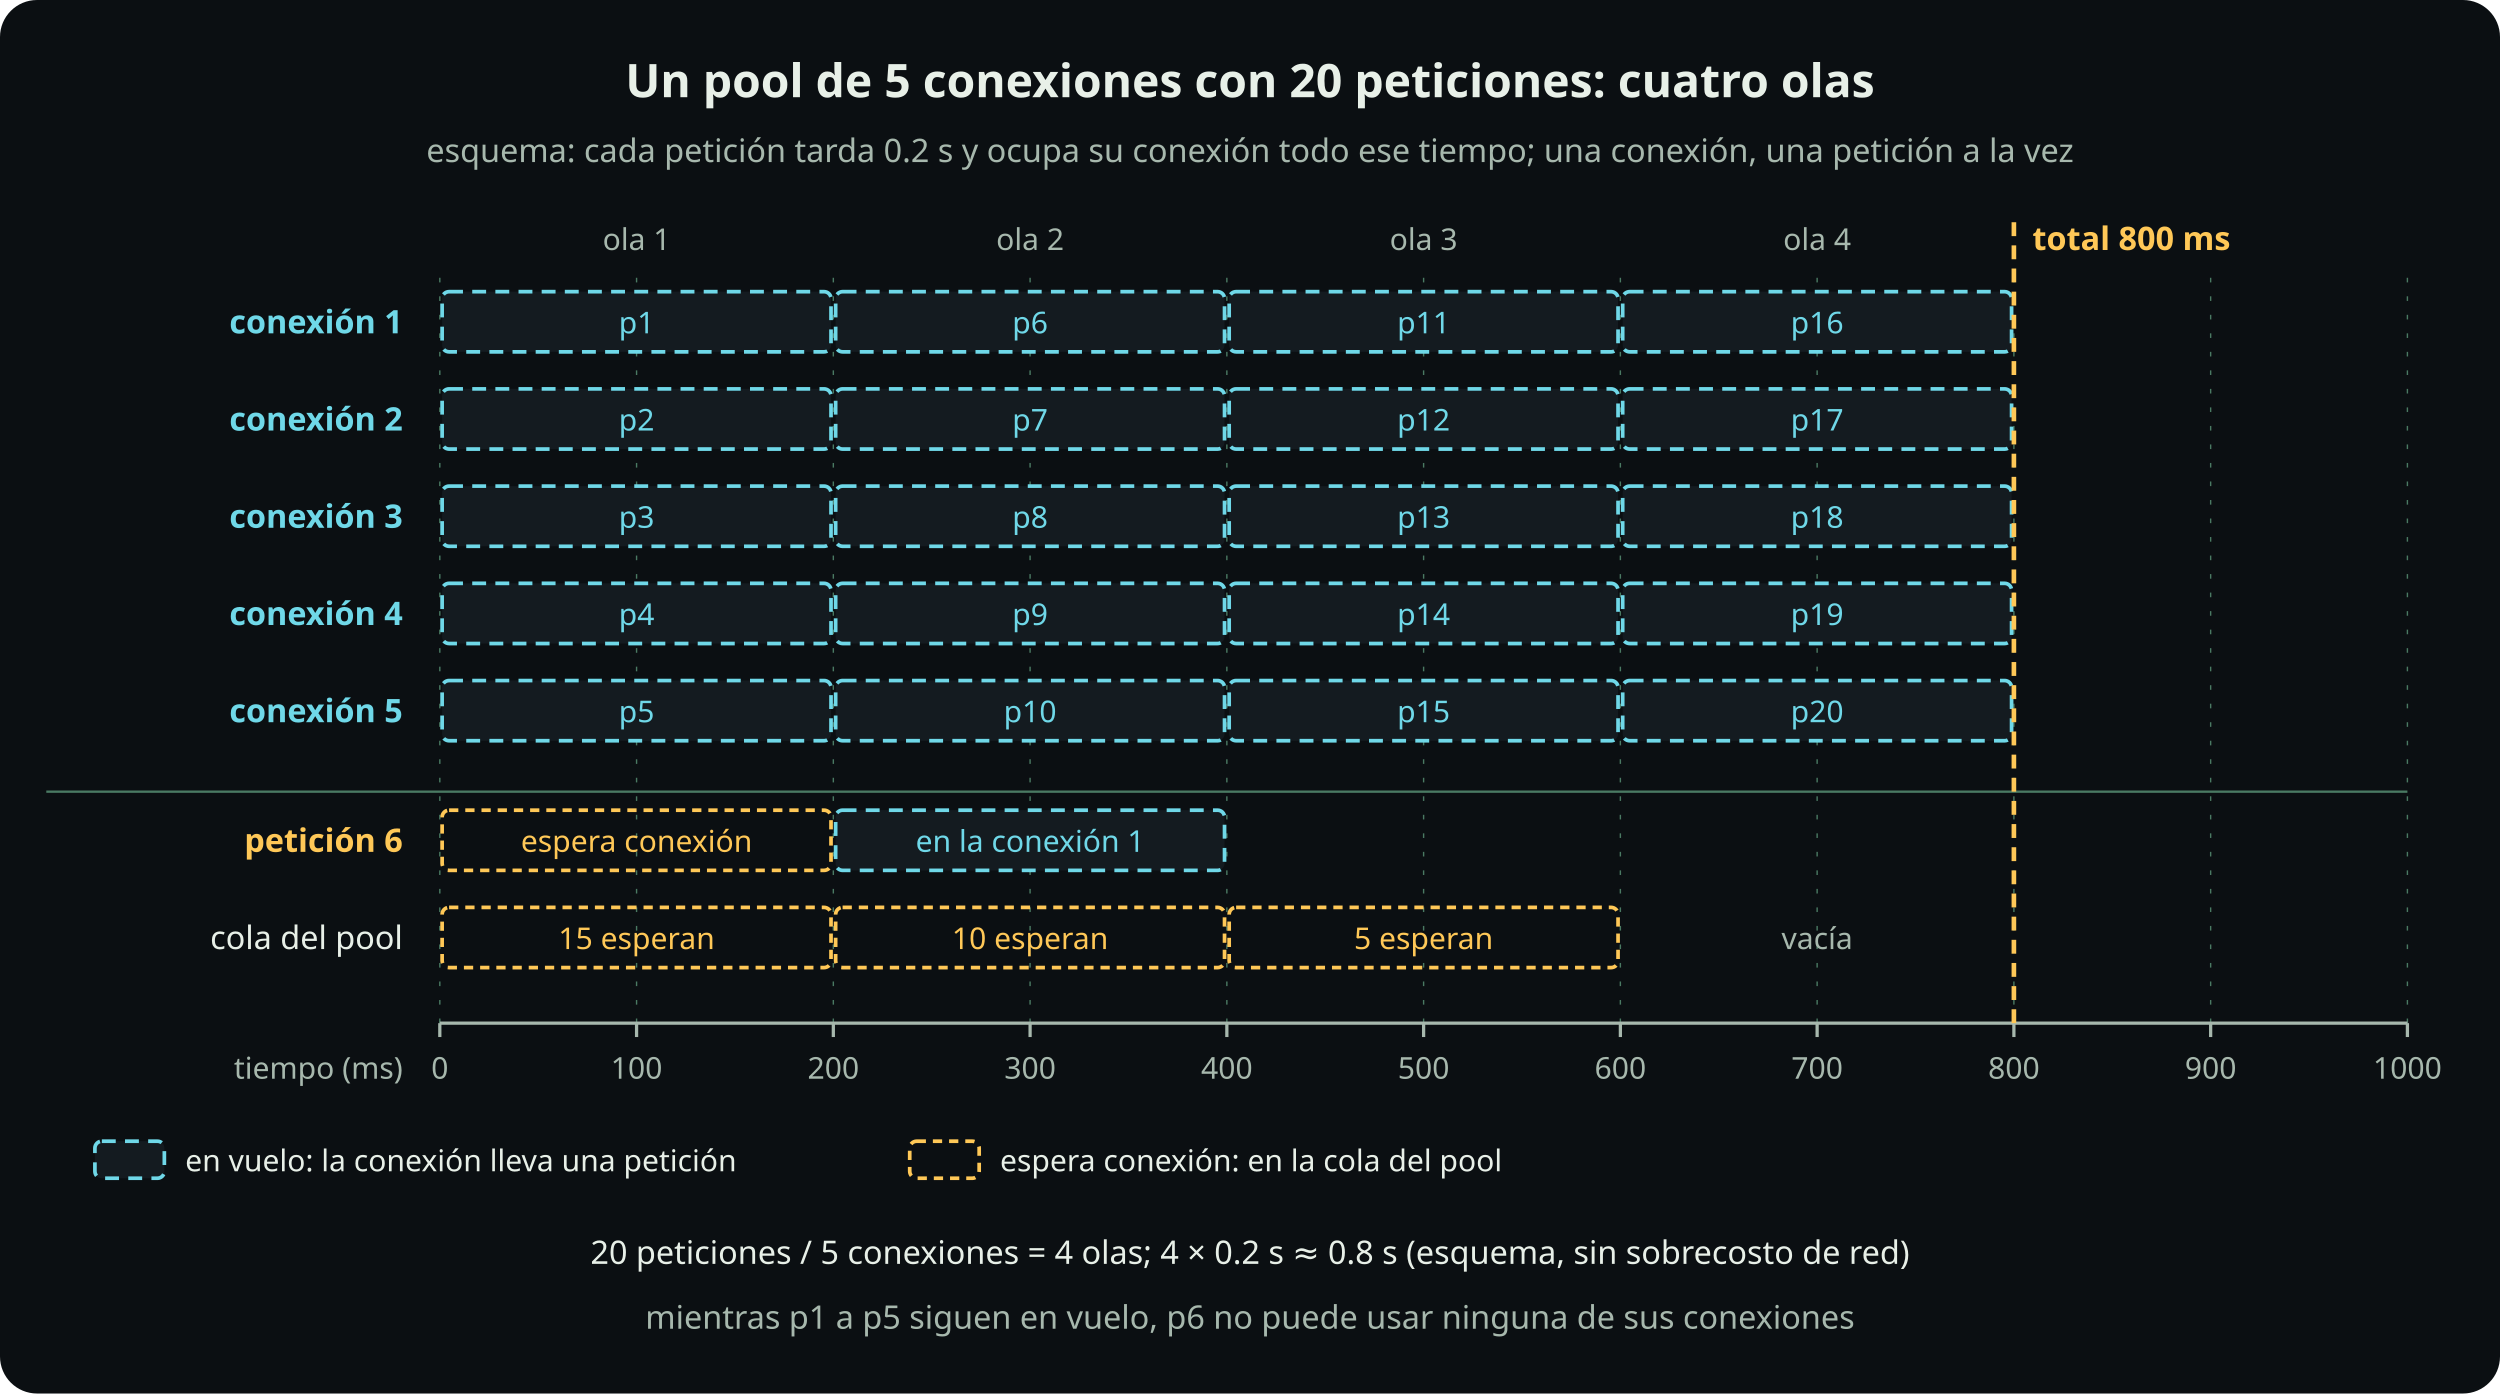
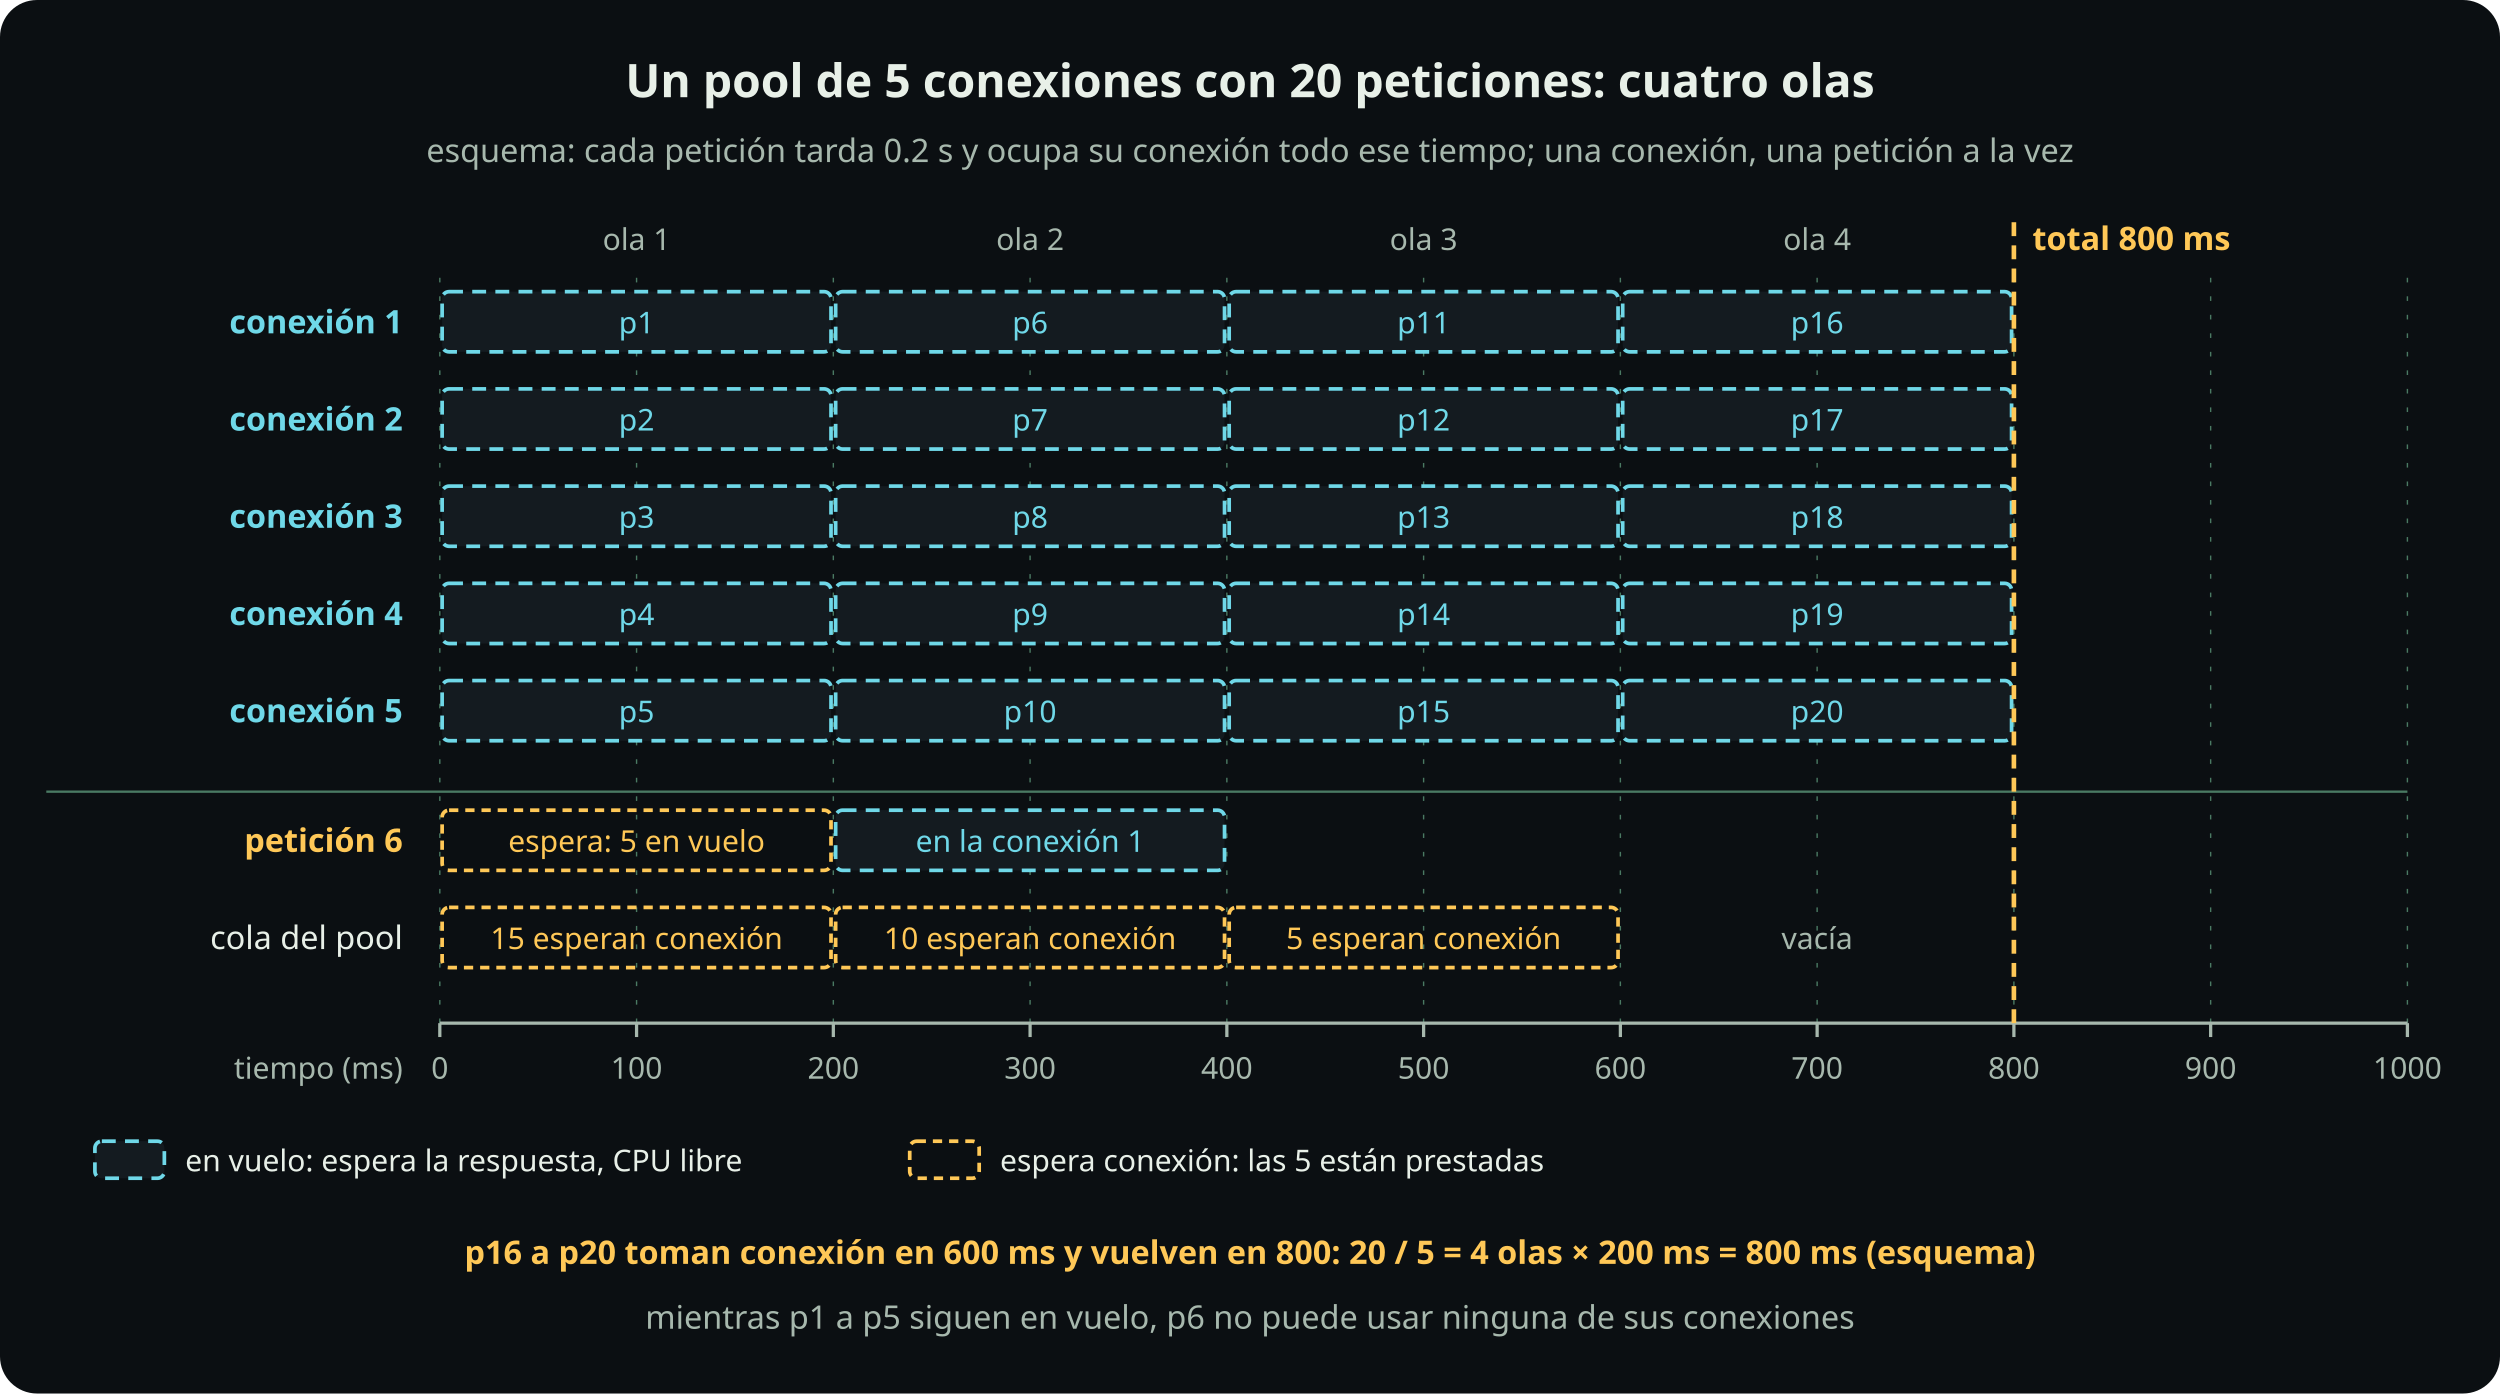
<svg xmlns="http://www.w3.org/2000/svg" width="1080" height="602" viewBox="0 0 1080 602" role="img" aria-label="Diagrama de Gantt con eje de tiempo en milisegundos de 0 a 1000. Un pool de 5 conexiones atiende 20 peticiones de 200 ms. Cada conexión es un carril y lleva una petición a la vez: la conexión 1 lleva p1, p6, p11 y p16, en cuatro olas de 200 ms. La petición 6 espera en la cola del pool de 0 a 200 ms, porque las 5 conexiones siguen en vuelo, y luego viaja por la conexión 1. La cola del pool tiene 15, 10, 5 y 0 peticiones. Total del esquema 800 ms: 20 entre 5 son 4 olas por 0.2 s.">
  <rect x="0" y="0" width="1080" height="602" rx="16" fill="#0b0f12" />
  <defs>
    <marker id="f4a7a63" viewBox="0 0 10 10" refX="9" refY="5" markerWidth="6" markerHeight="6" orient="auto-start-reverse">
      <path d="M 0 0 L 10 5 L 0 10 z" fill="#4a7a63" />
    </marker>
    <marker id="f7ef29d" viewBox="0 0 10 10" refX="9" refY="5" markerWidth="6" markerHeight="6" orient="auto-start-reverse">
      <path d="M 0 0 L 10 5 L 0 10 z" fill="#7ef29d" />
    </marker>
    <marker id="fffc857" viewBox="0 0 10 10" refX="9" refY="5" markerWidth="6" markerHeight="6" orient="auto-start-reverse">
      <path d="M 0 0 L 10 5 L 0 10 z" fill="#ffc857" />
    </marker>
    <marker id="f6fd8e8" viewBox="0 0 10 10" refX="9" refY="5" markerWidth="6" markerHeight="6" orient="auto-start-reverse">
      <path d="M 0 0 L 10 5 L 0 10 z" fill="#6fd8e8" />
    </marker>
    <marker id="fc9a7ff" viewBox="0 0 10 10" refX="9" refY="5" markerWidth="6" markerHeight="6" orient="auto-start-reverse">
      <path d="M 0 0 L 10 5 L 0 10 z" fill="#c9a7ff" />
    </marker>
    <marker id="fff8a7a" viewBox="0 0 10 10" refX="9" refY="5" markerWidth="6" markerHeight="6" orient="auto-start-reverse">
      <path d="M 0 0 L 10 5 L 0 10 z" fill="#ff8a7a" />
    </marker>
    <marker id="fa7b8ad" viewBox="0 0 10 10" refX="9" refY="5" markerWidth="6" markerHeight="6" orient="auto-start-reverse">
      <path d="M 0 0 L 10 5 L 0 10 z" fill="#a7b8ad" />
    </marker>
    <marker id="fe8f0e8" viewBox="0 0 10 10" refX="9" refY="5" markerWidth="6" markerHeight="6" orient="auto-start-reverse">
      <path d="M 0 0 L 10 5 L 0 10 z" fill="#e8f0e8" />
    </marker>
  </defs>
  <text x="540.0" y="42" fill="#e8f0e8" font-family="system-ui, sans-serif" font-size="20" font-weight="600" text-anchor="middle">Un pool de 5 conexiones con 20 peticiones: cuatro olas</text>
  <text x="540.0" y="70" fill="#a7b8ad" font-family="system-ui, sans-serif" font-size="14" font-weight="normal" text-anchor="middle">esquema: cada petición tarda 0.2 s y ocupa su conexión todo ese tiempo; una conexión, una petición a la vez</text>
  <line x1="190.0" y1="120.0" x2="190.0" y2="442.0" stroke="#4a7a63" stroke-width="0.6" stroke-dasharray="2 6" />
  <line x1="275.0" y1="120.0" x2="275.0" y2="442.0" stroke="#4a7a63" stroke-width="0.6" stroke-dasharray="2 6" />
  <line x1="360.0" y1="120.0" x2="360.0" y2="442.0" stroke="#4a7a63" stroke-width="0.6" stroke-dasharray="2 6" />
  <line x1="445.0" y1="120.0" x2="445.0" y2="442.0" stroke="#4a7a63" stroke-width="0.6" stroke-dasharray="2 6" />
  <line x1="530.0" y1="120.0" x2="530.0" y2="442.0" stroke="#4a7a63" stroke-width="0.6" stroke-dasharray="2 6" />
  <line x1="615.0" y1="120.0" x2="615.0" y2="442.0" stroke="#4a7a63" stroke-width="0.6" stroke-dasharray="2 6" />
  <line x1="700.0" y1="120.0" x2="700.0" y2="442.0" stroke="#4a7a63" stroke-width="0.6" stroke-dasharray="2 6" />
  <line x1="785.0" y1="120.0" x2="785.0" y2="442.0" stroke="#4a7a63" stroke-width="0.6" stroke-dasharray="2 6" />
  <line x1="870.0" y1="120.0" x2="870.0" y2="442.0" stroke="#4a7a63" stroke-width="0.6" stroke-dasharray="2 6" />
  <line x1="955.0" y1="120.0" x2="955.0" y2="442.0" stroke="#4a7a63" stroke-width="0.6" stroke-dasharray="2 6" />
  <line x1="1040.0" y1="120.0" x2="1040.0" y2="442.0" stroke="#4a7a63" stroke-width="0.6" stroke-dasharray="2 6" />
  <text x="275.0" y="108" fill="#a7b8ad" font-family="system-ui, sans-serif" font-size="13" font-weight="normal" text-anchor="middle">ola 1</text>
  <text x="445.0" y="108" fill="#a7b8ad" font-family="system-ui, sans-serif" font-size="13" font-weight="normal" text-anchor="middle">ola 2</text>
  <text x="615.0" y="108" fill="#a7b8ad" font-family="system-ui, sans-serif" font-size="13" font-weight="normal" text-anchor="middle">ola 3</text>
  <text x="785.0" y="108" fill="#a7b8ad" font-family="system-ui, sans-serif" font-size="13" font-weight="normal" text-anchor="middle">ola 4</text>
  <text x="174" y="144.0" fill="#6fd8e8" font-family="system-ui, sans-serif" font-size="14" font-weight="600" text-anchor="end">conexión 1</text>
  <rect x="191.0" y="126.0" width="168.0" height="26" rx="3" fill="#141b20" stroke="#6fd8e8" stroke-width="1.6" stroke-dasharray="6 4" />
  <text x="275.0" y="144.0" fill="#6fd8e8" font-family="system-ui, sans-serif" font-size="13" font-weight="normal" text-anchor="middle">p1</text>
  <rect x="361.0" y="126.0" width="168.0" height="26" rx="3" fill="#141b20" stroke="#6fd8e8" stroke-width="1.6" stroke-dasharray="6 4" />
  <text x="445.0" y="144.0" fill="#6fd8e8" font-family="system-ui, sans-serif" font-size="13" font-weight="normal" text-anchor="middle">p6</text>
  <rect x="531.0" y="126.0" width="168.0" height="26" rx="3" fill="#141b20" stroke="#6fd8e8" stroke-width="1.6" stroke-dasharray="6 4" />
  <text x="615.0" y="144.0" fill="#6fd8e8" font-family="system-ui, sans-serif" font-size="13" font-weight="normal" text-anchor="middle">p11</text>
  <rect x="701.0" y="126.0" width="168.0" height="26" rx="3" fill="#141b20" stroke="#6fd8e8" stroke-width="1.6" stroke-dasharray="6 4" />
  <text x="785.0" y="144.0" fill="#6fd8e8" font-family="system-ui, sans-serif" font-size="13" font-weight="normal" text-anchor="middle">p16</text>
  <text x="174" y="186.0" fill="#6fd8e8" font-family="system-ui, sans-serif" font-size="14" font-weight="600" text-anchor="end">conexión 2</text>
  <rect x="191.0" y="168.0" width="168.0" height="26" rx="3" fill="#141b20" stroke="#6fd8e8" stroke-width="1.6" stroke-dasharray="6 4" />
  <text x="275.0" y="186.0" fill="#6fd8e8" font-family="system-ui, sans-serif" font-size="13" font-weight="normal" text-anchor="middle">p2</text>
  <rect x="361.0" y="168.0" width="168.0" height="26" rx="3" fill="#141b20" stroke="#6fd8e8" stroke-width="1.6" stroke-dasharray="6 4" />
  <text x="445.0" y="186.0" fill="#6fd8e8" font-family="system-ui, sans-serif" font-size="13" font-weight="normal" text-anchor="middle">p7</text>
  <rect x="531.0" y="168.0" width="168.0" height="26" rx="3" fill="#141b20" stroke="#6fd8e8" stroke-width="1.6" stroke-dasharray="6 4" />
  <text x="615.0" y="186.0" fill="#6fd8e8" font-family="system-ui, sans-serif" font-size="13" font-weight="normal" text-anchor="middle">p12</text>
  <rect x="701.0" y="168.0" width="168.0" height="26" rx="3" fill="#141b20" stroke="#6fd8e8" stroke-width="1.6" stroke-dasharray="6 4" />
  <text x="785.0" y="186.0" fill="#6fd8e8" font-family="system-ui, sans-serif" font-size="13" font-weight="normal" text-anchor="middle">p17</text>
  <text x="174" y="228.0" fill="#6fd8e8" font-family="system-ui, sans-serif" font-size="14" font-weight="600" text-anchor="end">conexión 3</text>
  <rect x="191.0" y="210.0" width="168.0" height="26" rx="3" fill="#141b20" stroke="#6fd8e8" stroke-width="1.6" stroke-dasharray="6 4" />
  <text x="275.0" y="228.0" fill="#6fd8e8" font-family="system-ui, sans-serif" font-size="13" font-weight="normal" text-anchor="middle">p3</text>
  <rect x="361.0" y="210.0" width="168.0" height="26" rx="3" fill="#141b20" stroke="#6fd8e8" stroke-width="1.6" stroke-dasharray="6 4" />
  <text x="445.0" y="228.0" fill="#6fd8e8" font-family="system-ui, sans-serif" font-size="13" font-weight="normal" text-anchor="middle">p8</text>
  <rect x="531.0" y="210.0" width="168.0" height="26" rx="3" fill="#141b20" stroke="#6fd8e8" stroke-width="1.6" stroke-dasharray="6 4" />
  <text x="615.0" y="228.0" fill="#6fd8e8" font-family="system-ui, sans-serif" font-size="13" font-weight="normal" text-anchor="middle">p13</text>
  <rect x="701.0" y="210.0" width="168.0" height="26" rx="3" fill="#141b20" stroke="#6fd8e8" stroke-width="1.6" stroke-dasharray="6 4" />
  <text x="785.0" y="228.0" fill="#6fd8e8" font-family="system-ui, sans-serif" font-size="13" font-weight="normal" text-anchor="middle">p18</text>
  <text x="174" y="270.0" fill="#6fd8e8" font-family="system-ui, sans-serif" font-size="14" font-weight="600" text-anchor="end">conexión 4</text>
  <rect x="191.0" y="252.0" width="168.0" height="26" rx="3" fill="#141b20" stroke="#6fd8e8" stroke-width="1.6" stroke-dasharray="6 4" />
  <text x="275.0" y="270.0" fill="#6fd8e8" font-family="system-ui, sans-serif" font-size="13" font-weight="normal" text-anchor="middle">p4</text>
  <rect x="361.0" y="252.0" width="168.0" height="26" rx="3" fill="#141b20" stroke="#6fd8e8" stroke-width="1.6" stroke-dasharray="6 4" />
  <text x="445.0" y="270.0" fill="#6fd8e8" font-family="system-ui, sans-serif" font-size="13" font-weight="normal" text-anchor="middle">p9</text>
  <rect x="531.0" y="252.0" width="168.0" height="26" rx="3" fill="#141b20" stroke="#6fd8e8" stroke-width="1.6" stroke-dasharray="6 4" />
  <text x="615.0" y="270.0" fill="#6fd8e8" font-family="system-ui, sans-serif" font-size="13" font-weight="normal" text-anchor="middle">p14</text>
  <rect x="701.0" y="252.0" width="168.0" height="26" rx="3" fill="#141b20" stroke="#6fd8e8" stroke-width="1.6" stroke-dasharray="6 4" />
  <text x="785.0" y="270.0" fill="#6fd8e8" font-family="system-ui, sans-serif" font-size="13" font-weight="normal" text-anchor="middle">p19</text>
  <text x="174" y="312.0" fill="#6fd8e8" font-family="system-ui, sans-serif" font-size="14" font-weight="600" text-anchor="end">conexión 5</text>
  <rect x="191.0" y="294.0" width="168.0" height="26" rx="3" fill="#141b20" stroke="#6fd8e8" stroke-width="1.6" stroke-dasharray="6 4" />
  <text x="275.0" y="312.0" fill="#6fd8e8" font-family="system-ui, sans-serif" font-size="13" font-weight="normal" text-anchor="middle">p5</text>
  <rect x="361.0" y="294.0" width="168.0" height="26" rx="3" fill="#141b20" stroke="#6fd8e8" stroke-width="1.6" stroke-dasharray="6 4" />
  <text x="445.0" y="312.0" fill="#6fd8e8" font-family="system-ui, sans-serif" font-size="13" font-weight="normal" text-anchor="middle">p10</text>
  <rect x="531.0" y="294.0" width="168.0" height="26" rx="3" fill="#141b20" stroke="#6fd8e8" stroke-width="1.6" stroke-dasharray="6 4" />
  <text x="615.0" y="312.0" fill="#6fd8e8" font-family="system-ui, sans-serif" font-size="13" font-weight="normal" text-anchor="middle">p15</text>
  <rect x="701.0" y="294.0" width="168.0" height="26" rx="3" fill="#141b20" stroke="#6fd8e8" stroke-width="1.6" stroke-dasharray="6 4" />
  <text x="785.0" y="312.0" fill="#6fd8e8" font-family="system-ui, sans-serif" font-size="13" font-weight="normal" text-anchor="middle">p20</text>
  <line x1="20.0" y1="342.0" x2="1040.0" y2="342.0" stroke="#4a7a63" stroke-width="1" />
  <text x="174" y="368.0" fill="#ffc857" font-family="system-ui, sans-serif" font-size="14" font-weight="600" text-anchor="end">petición 6</text>
  <rect x="191.0" y="350.0" width="168.0" height="26" rx="3" fill="none" stroke="#ffc857" stroke-width="1.6" stroke-dasharray="4 3" />
-   <text x="275.0" y="368.0" fill="#ffc857" font-family="system-ui, sans-serif" font-size="13" font-weight="normal" text-anchor="middle">espera conexión</text>
+   <text x="275.0" y="368.0" fill="#ffc857" font-family="system-ui, sans-serif" font-size="13" font-weight="normal" text-anchor="middle">espera: 5 en vuelo</text>
  <rect x="361.0" y="350.0" width="168.0" height="26" rx="3" fill="#141b20" stroke="#6fd8e8" stroke-width="1.6" stroke-dasharray="6 4" />
  <text x="445.0" y="368.0" fill="#6fd8e8" font-family="system-ui, sans-serif" font-size="13" font-weight="normal" text-anchor="middle">en la conexión 1</text>
  <text x="174" y="410.0" fill="#e8f0e8" font-family="system-ui, sans-serif" font-size="14" font-weight="normal" text-anchor="end">cola del pool</text>
  <rect x="191.0" y="392.0" width="168.0" height="26" rx="3" fill="none" stroke="#ffc857" stroke-width="1.6" stroke-dasharray="4 3" />
-   <text x="275.0" y="410.0" fill="#ffc857" font-family="system-ui, sans-serif" font-size="13" font-weight="normal" text-anchor="middle">15 esperan</text>
+   <text x="275.0" y="410.0" fill="#ffc857" font-family="system-ui, sans-serif" font-size="13" font-weight="normal" text-anchor="middle">15 esperan conexión</text>
  <rect x="361.0" y="392.0" width="168.0" height="26" rx="3" fill="none" stroke="#ffc857" stroke-width="1.6" stroke-dasharray="4 3" />
-   <text x="445.0" y="410.0" fill="#ffc857" font-family="system-ui, sans-serif" font-size="13" font-weight="normal" text-anchor="middle">10 esperan</text>
+   <text x="445.0" y="410.0" fill="#ffc857" font-family="system-ui, sans-serif" font-size="13" font-weight="normal" text-anchor="middle">10 esperan conexión</text>
  <rect x="531.0" y="392.0" width="168.0" height="26" rx="3" fill="none" stroke="#ffc857" stroke-width="1.6" stroke-dasharray="4 3" />
-   <text x="615.0" y="410.0" fill="#ffc857" font-family="system-ui, sans-serif" font-size="13" font-weight="normal" text-anchor="middle">5 esperan</text>
+   <text x="615.0" y="410.0" fill="#ffc857" font-family="system-ui, sans-serif" font-size="13" font-weight="normal" text-anchor="middle">5 esperan conexión</text>
  <text x="785.0" y="410.0" fill="#a7b8ad" font-family="system-ui, sans-serif" font-size="13" font-weight="normal" text-anchor="middle">vacía</text>
  <line x1="190.0" y1="442.0" x2="1040.0" y2="442.0" stroke="#a7b8ad" stroke-width="1.4" />
  <line x1="190.0" y1="442.0" x2="190.0" y2="448.0" stroke="#a7b8ad" stroke-width="1.4" />
  <text x="190.0" y="466" fill="#a7b8ad" font-family="system-ui, sans-serif" font-size="13" font-weight="normal" text-anchor="middle">0</text>
  <line x1="275.0" y1="442.0" x2="275.0" y2="448.0" stroke="#a7b8ad" stroke-width="1.4" />
  <text x="275.0" y="466" fill="#a7b8ad" font-family="system-ui, sans-serif" font-size="13" font-weight="normal" text-anchor="middle">100</text>
  <line x1="360.0" y1="442.0" x2="360.0" y2="448.0" stroke="#a7b8ad" stroke-width="1.4" />
  <text x="360.0" y="466" fill="#a7b8ad" font-family="system-ui, sans-serif" font-size="13" font-weight="normal" text-anchor="middle">200</text>
  <line x1="445.0" y1="442.0" x2="445.0" y2="448.0" stroke="#a7b8ad" stroke-width="1.4" />
  <text x="445.0" y="466" fill="#a7b8ad" font-family="system-ui, sans-serif" font-size="13" font-weight="normal" text-anchor="middle">300</text>
  <line x1="530.0" y1="442.0" x2="530.0" y2="448.0" stroke="#a7b8ad" stroke-width="1.4" />
  <text x="530.0" y="466" fill="#a7b8ad" font-family="system-ui, sans-serif" font-size="13" font-weight="normal" text-anchor="middle">400</text>
  <line x1="615.0" y1="442.0" x2="615.0" y2="448.0" stroke="#a7b8ad" stroke-width="1.4" />
  <text x="615.0" y="466" fill="#a7b8ad" font-family="system-ui, sans-serif" font-size="13" font-weight="normal" text-anchor="middle">500</text>
  <line x1="700.0" y1="442.0" x2="700.0" y2="448.0" stroke="#a7b8ad" stroke-width="1.4" />
  <text x="700.0" y="466" fill="#a7b8ad" font-family="system-ui, sans-serif" font-size="13" font-weight="normal" text-anchor="middle">600</text>
  <line x1="785.0" y1="442.0" x2="785.0" y2="448.0" stroke="#a7b8ad" stroke-width="1.4" />
  <text x="785.0" y="466" fill="#a7b8ad" font-family="system-ui, sans-serif" font-size="13" font-weight="normal" text-anchor="middle">700</text>
  <line x1="870.0" y1="442.0" x2="870.0" y2="448.0" stroke="#a7b8ad" stroke-width="1.4" />
  <text x="870.0" y="466" fill="#a7b8ad" font-family="system-ui, sans-serif" font-size="13" font-weight="normal" text-anchor="middle">800</text>
  <line x1="955.0" y1="442.0" x2="955.0" y2="448.0" stroke="#a7b8ad" stroke-width="1.4" />
  <text x="955.0" y="466" fill="#a7b8ad" font-family="system-ui, sans-serif" font-size="13" font-weight="normal" text-anchor="middle">900</text>
  <line x1="1040.0" y1="442.0" x2="1040.0" y2="448.0" stroke="#a7b8ad" stroke-width="1.4" />
  <text x="1040.0" y="466" fill="#a7b8ad" font-family="system-ui, sans-serif" font-size="13" font-weight="normal" text-anchor="middle">1000</text>
  <text x="174" y="466" fill="#a7b8ad" font-family="system-ui, sans-serif" font-size="13" font-weight="normal" text-anchor="end">tiempo (ms)</text>
  <line x1="870.0" y1="96.0" x2="870.0" y2="442.0" stroke="#ffc857" stroke-width="2" stroke-dasharray="6 4" />
  <text x="878.0" y="108" fill="#ffc857" font-family="system-ui, sans-serif" font-size="14" font-weight="600" text-anchor="start">total 800 ms</text>
  <rect x="41.0" y="493.0" width="30.0" height="16" rx="3" fill="#141b20" stroke="#6fd8e8" stroke-width="1.6" stroke-dasharray="6 4" />
-   <text x="80" y="506" fill="#e8f0e8" font-family="system-ui, sans-serif" font-size="13" font-weight="normal" text-anchor="start">en vuelo: la conexión lleva una petición</text>
+   <text x="80" y="506" fill="#e8f0e8" font-family="system-ui, sans-serif" font-size="13" font-weight="normal" text-anchor="start">en vuelo: espera la respuesta, CPU libre</text>
  <rect x="393.0" y="493.0" width="30.0" height="16" rx="3" fill="none" stroke="#ffc857" stroke-width="1.6" stroke-dasharray="4 3" />
-   <text x="432.0" y="506" fill="#e8f0e8" font-family="system-ui, sans-serif" font-size="13" font-weight="normal" text-anchor="start">espera conexión: en la cola del pool</text>
-   <text x="540.0" y="546" fill="#e8f0e8" font-family="system-ui, sans-serif" font-size="14" font-weight="normal" text-anchor="middle">20 peticiones / 5 conexiones = 4 olas; 4 × 0.2 s ≈ 0.8 s (esquema, sin sobrecosto de red)</text>
+   <text x="432.0" y="506" fill="#e8f0e8" font-family="system-ui, sans-serif" font-size="13" font-weight="normal" text-anchor="start">espera conexión: las 5 están prestadas</text>
+   <text x="540.0" y="546" fill="#ffc857" font-family="system-ui, sans-serif" font-size="14" font-weight="600" text-anchor="middle">p16 a p20 toman conexión en 600 ms y vuelven en 800: 20 / 5 = 4 olas × 200 ms = 800 ms (esquema)</text>
  <text x="540.0" y="574" fill="#a7b8ad" font-family="system-ui, sans-serif" font-size="14" font-weight="normal" text-anchor="middle">mientras p1 a p5 siguen en vuelo, p6 no puede usar ninguna de sus conexiones</text>
</svg>
